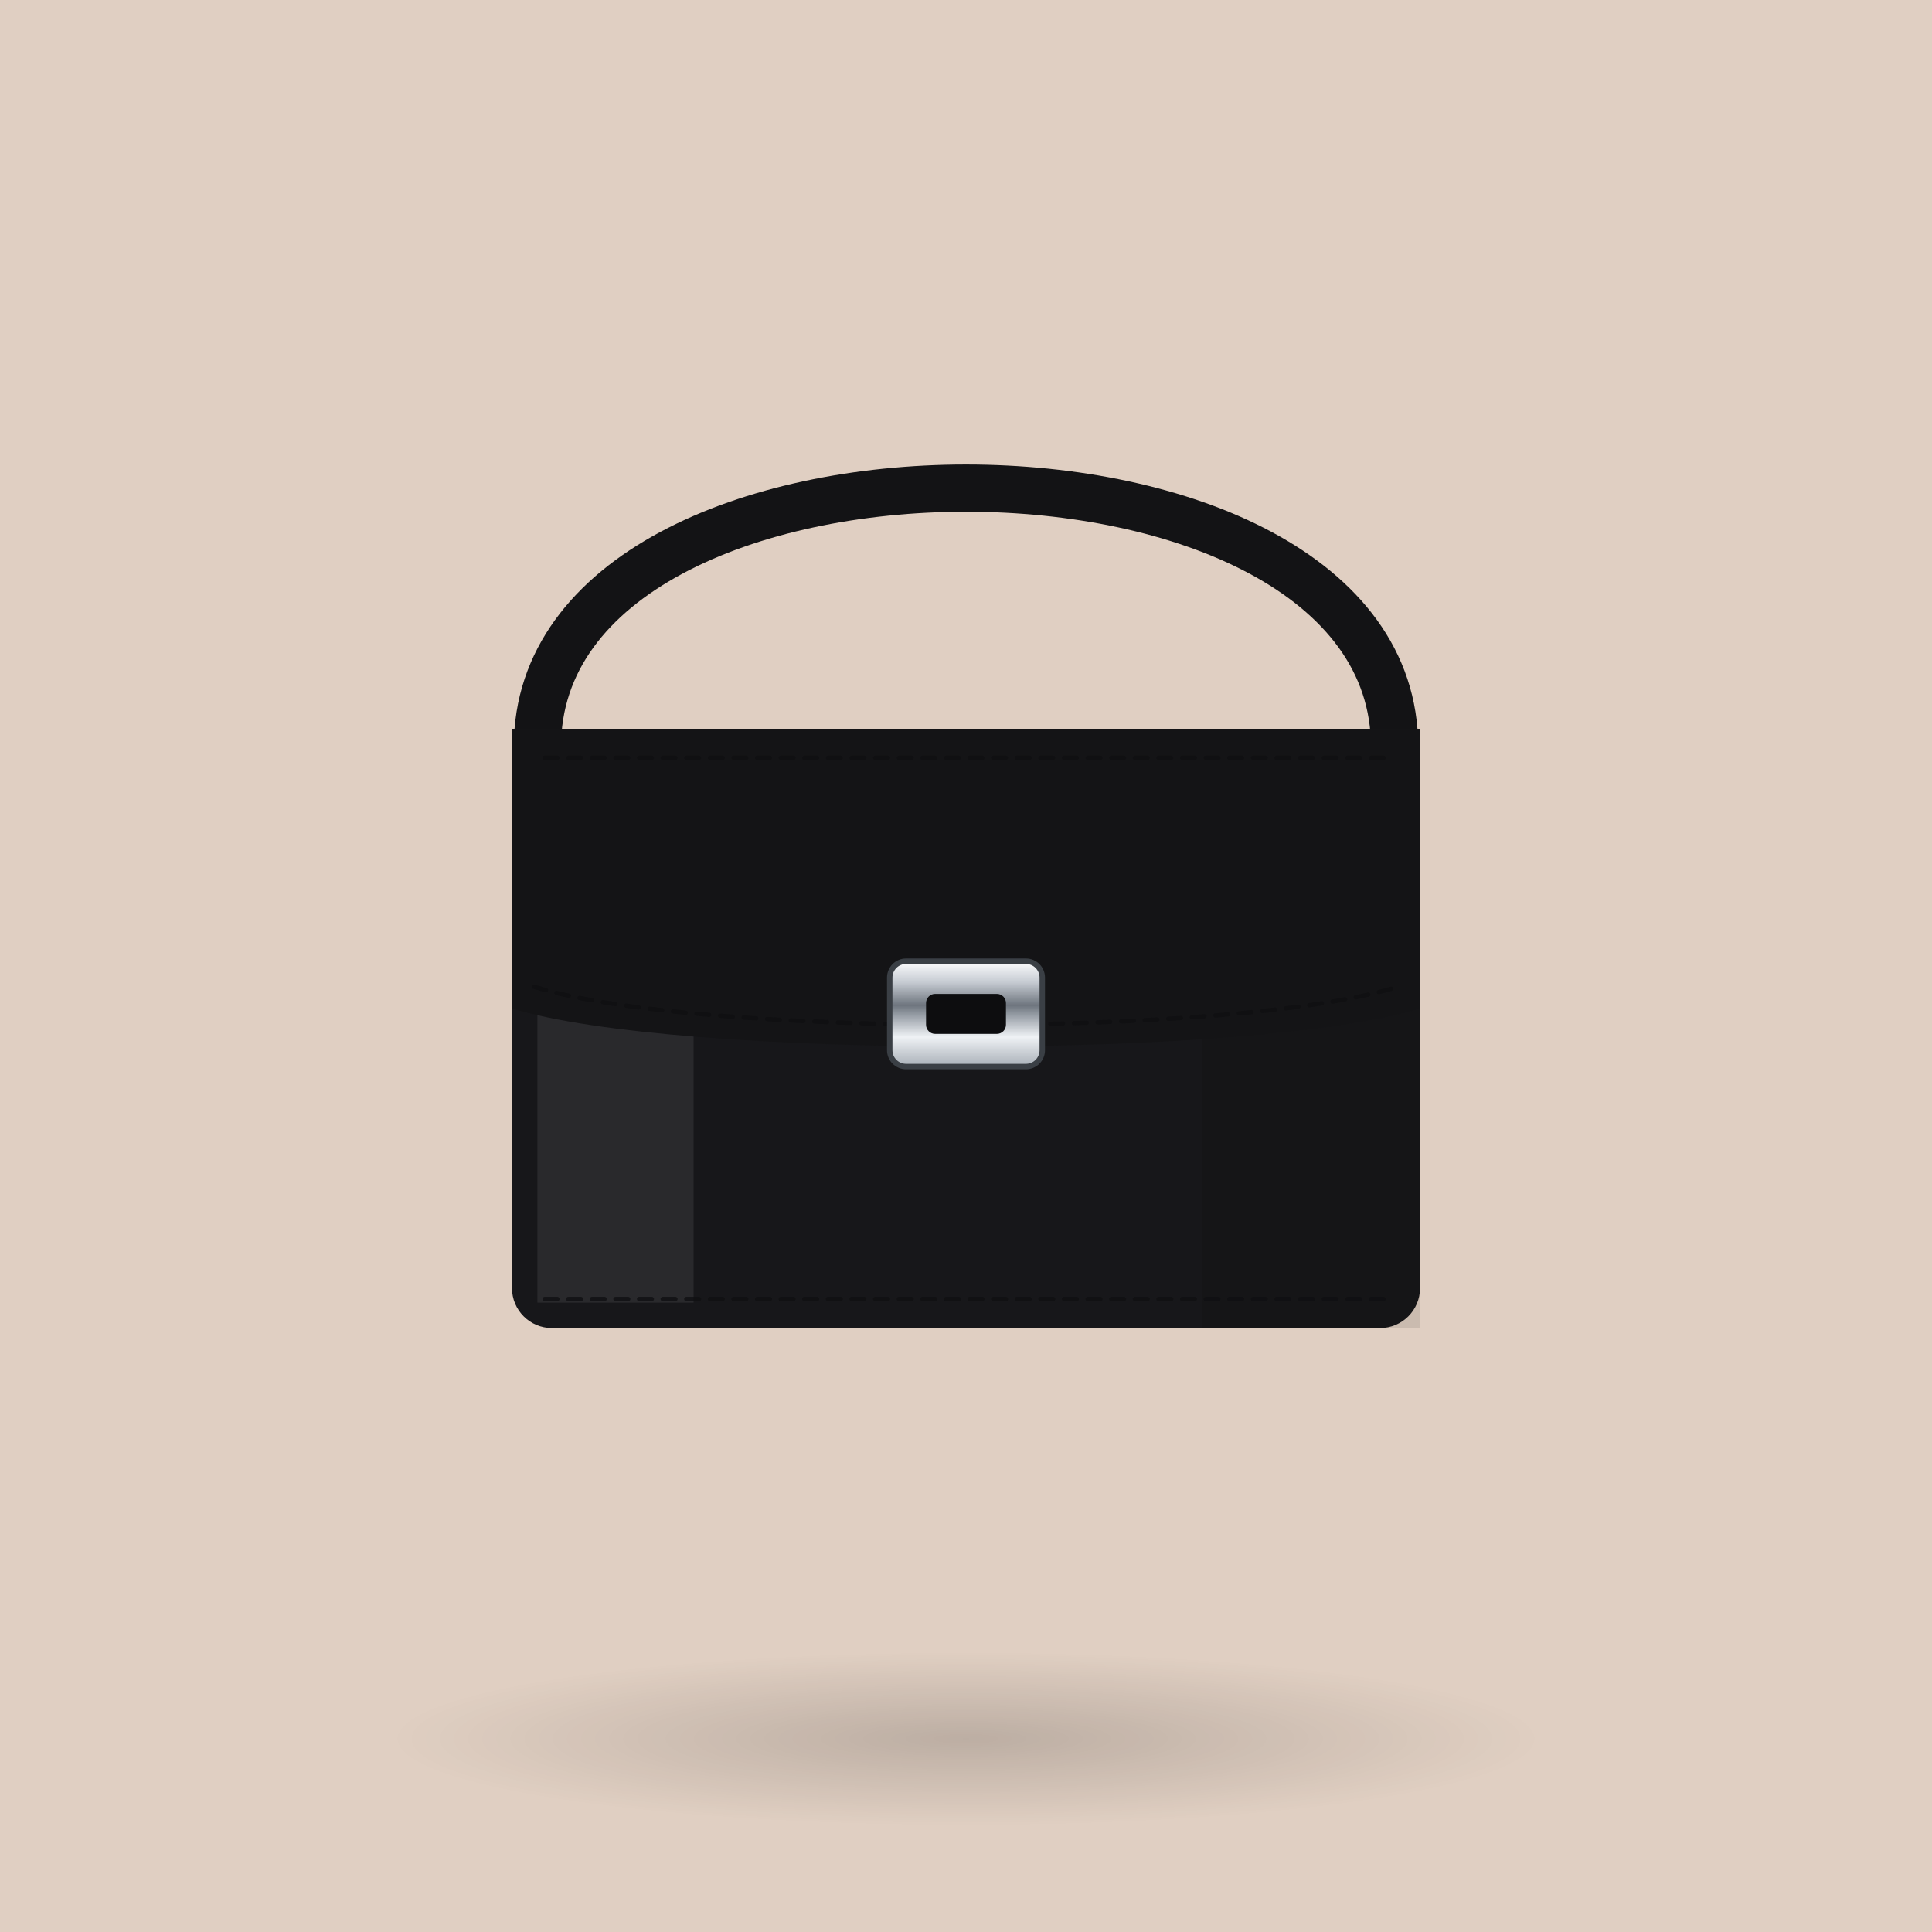
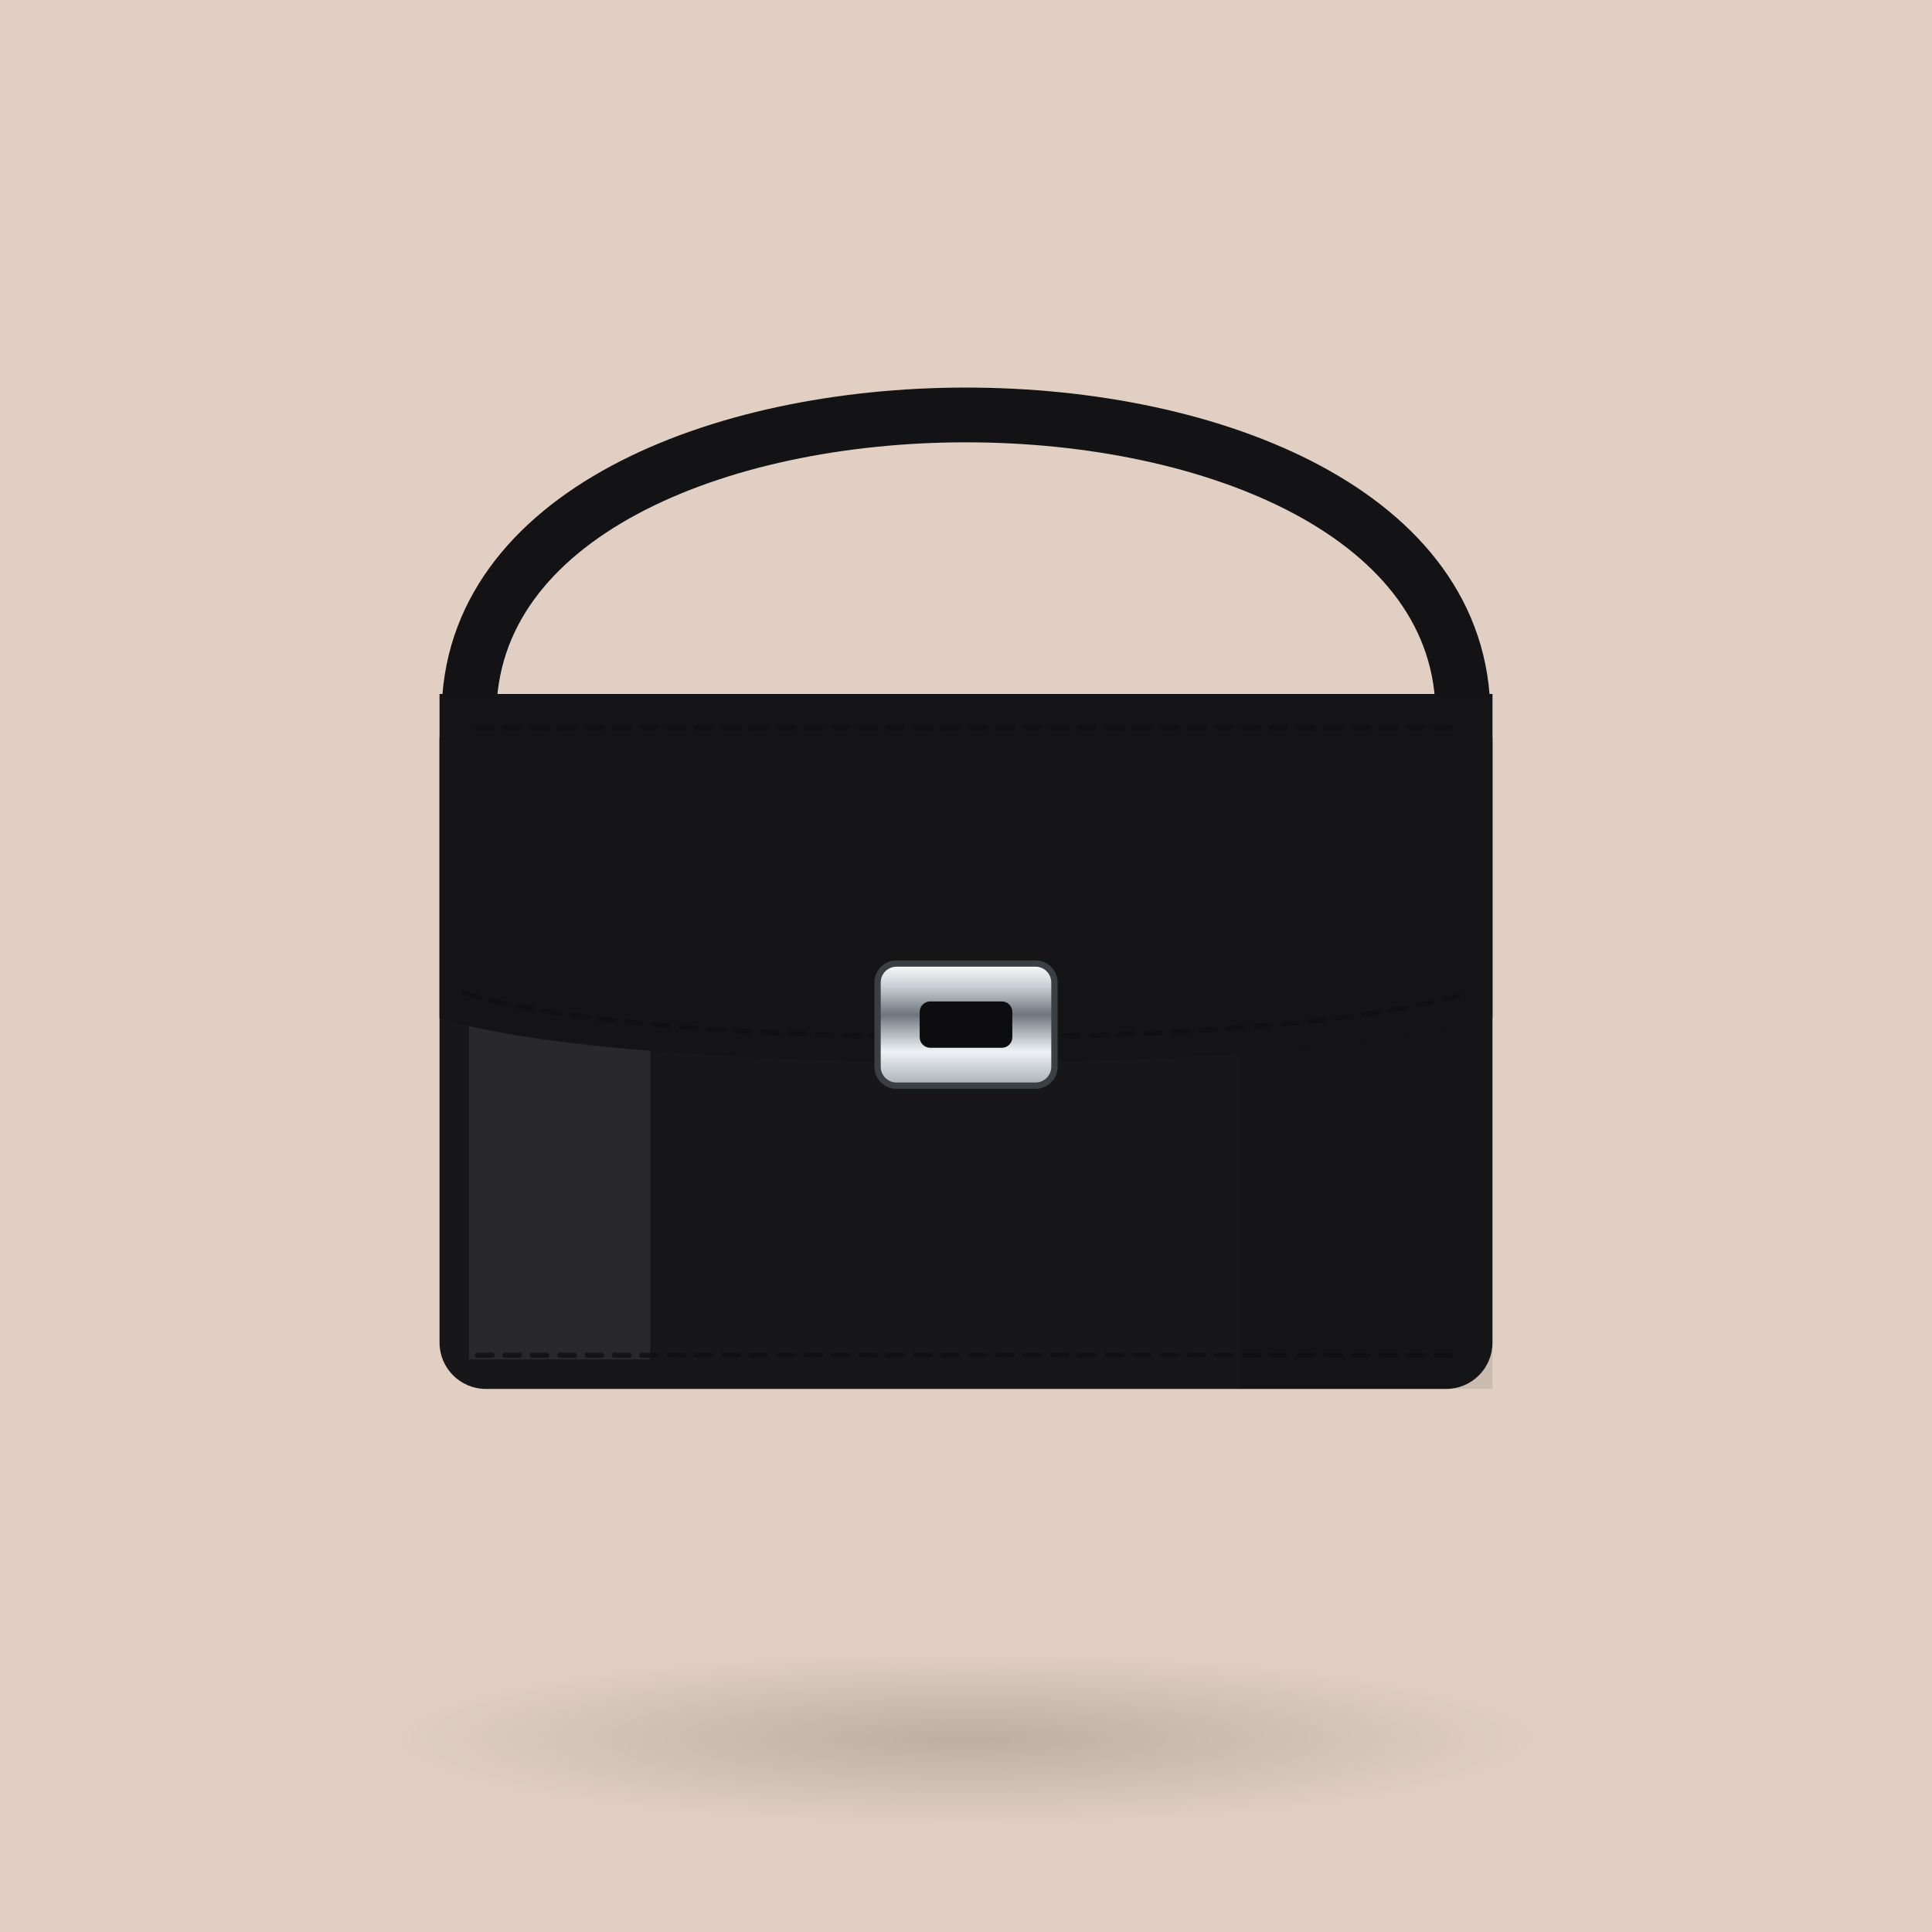
<svg xmlns="http://www.w3.org/2000/svg" viewBox="0 0 1000 1000" width="1000" height="1000" role="img" aria-label="Bolsa transversal, vista de frente">
  <defs>
-     <linearGradient id="vidro834" x1="0" y1="0" x2="1" y2="0">
+     <linearGradient id="vidro581" x1="0" y1="0" x2="1" y2="0">
      <stop offset="0" stop-color="#FFFFFF" stop-opacity=".55" />
      <stop offset="0.18" stop-color="#FFFFFF" stop-opacity=".1" />
      <stop offset="0.5" stop-color="#000000" stop-opacity=".08" />
      <stop offset="0.82" stop-color="#FFFFFF" stop-opacity=".22" />
      <stop offset="1" stop-color="#000000" stop-opacity=".12" />
    </linearGradient>
-     <linearGradient id="aco834" x1="0" y1="0" x2="0" y2="1">
+     <linearGradient id="aco581" x1="0" y1="0" x2="0" y2="1">
      <stop offset="0" stop-color="#FDFDFE" />
      <stop offset="0.2" stop-color="#C6CBD2" />
      <stop offset="0.42" stop-color="#6E757E" />
      <stop offset="0.52" stop-color="#9AA1A9" />
      <stop offset="0.72" stop-color="#EFF2F5" />
      <stop offset="1" stop-color="#A8AFB7" />
    </linearGradient>
-     <radialGradient id="chao834" cx="50%" cy="50%" r="50%">
+     <radialGradient id="chao581" cx="50%" cy="50%" r="50%">
      <stop offset="0" stop-color="#000000" stop-opacity=".16" />
      <stop offset="1" stop-color="#000000" stop-opacity="0" />
    </radialGradient>
-     <filter id="borra834" x="-30%" y="-30%" width="160%" height="160%">
+     <filter id="borra581" x="-30%" y="-30%" width="160%" height="160%">
      <feGaussianBlur stdDeviation="16" />
    </filter>
  </defs>
  <rect width="1000" height="1000" fill="#E0CFC2" />
-   <ellipse cx="500" cy="900" rx="300" ry="45" fill="url(#chao834)" />
-   <g transform="translate(500 490) scale(0.940)">
+   <ellipse cx="500" cy="900" rx="300" ry="45" fill="url(#chao581)" />
+   <g transform="translate(500 490) scale(1.090)">
    <g>
      <path d="M-236 -110 C-236 -300 236 -300 236 -110" fill="none" stroke="#131315" stroke-width="26" stroke-linecap="round" />
      <rect x="-250" y="-120" width="500" height="330" rx="22" fill="#17171A" />
      <path d="M130 -120 L250 -120 L250 210 L130 210 Z" fill="#000000" opacity="0.1" />
      <path d="M-236 -104 L-150 -104 L-150 196 L-236 196 Z" fill="#FFFFFF" opacity="0.08" />
      <path d="M-250 -120 L250 -120 L250 34 C160 62 -160 62 -250 34 Z" fill="#141416" />
      <path d="M-232 -104 L232 -104" fill="none" stroke="#0F0F11" stroke-width="2.4" stroke-linecap="round" stroke-dasharray="7 6" opacity=".8" />
      <path d="M-238 22 C-150 50 150 50 238 22" fill="none" stroke="#0F0F11" stroke-width="2.4" stroke-linecap="round" stroke-dasharray="7 6" opacity=".8" />
-       <rect x="-42" y="8" width="84" height="58" rx="9" fill="url(#aco834)" stroke="#3A3F45" stroke-width="3" />
+       <rect x="-42" y="8" width="84" height="58" rx="9" fill="url(#aco581)" stroke="#3A3F45" stroke-width="3" />
      <rect x="-22" y="26" width="44" height="22" rx="5" fill="#0D0D0F" />
      <path d="M-232 194 L232 194" fill="none" stroke="#0F0F11" stroke-width="2.4" stroke-linecap="round" stroke-dasharray="7 6" opacity=".8" />
    </g>
  </g>
</svg>
